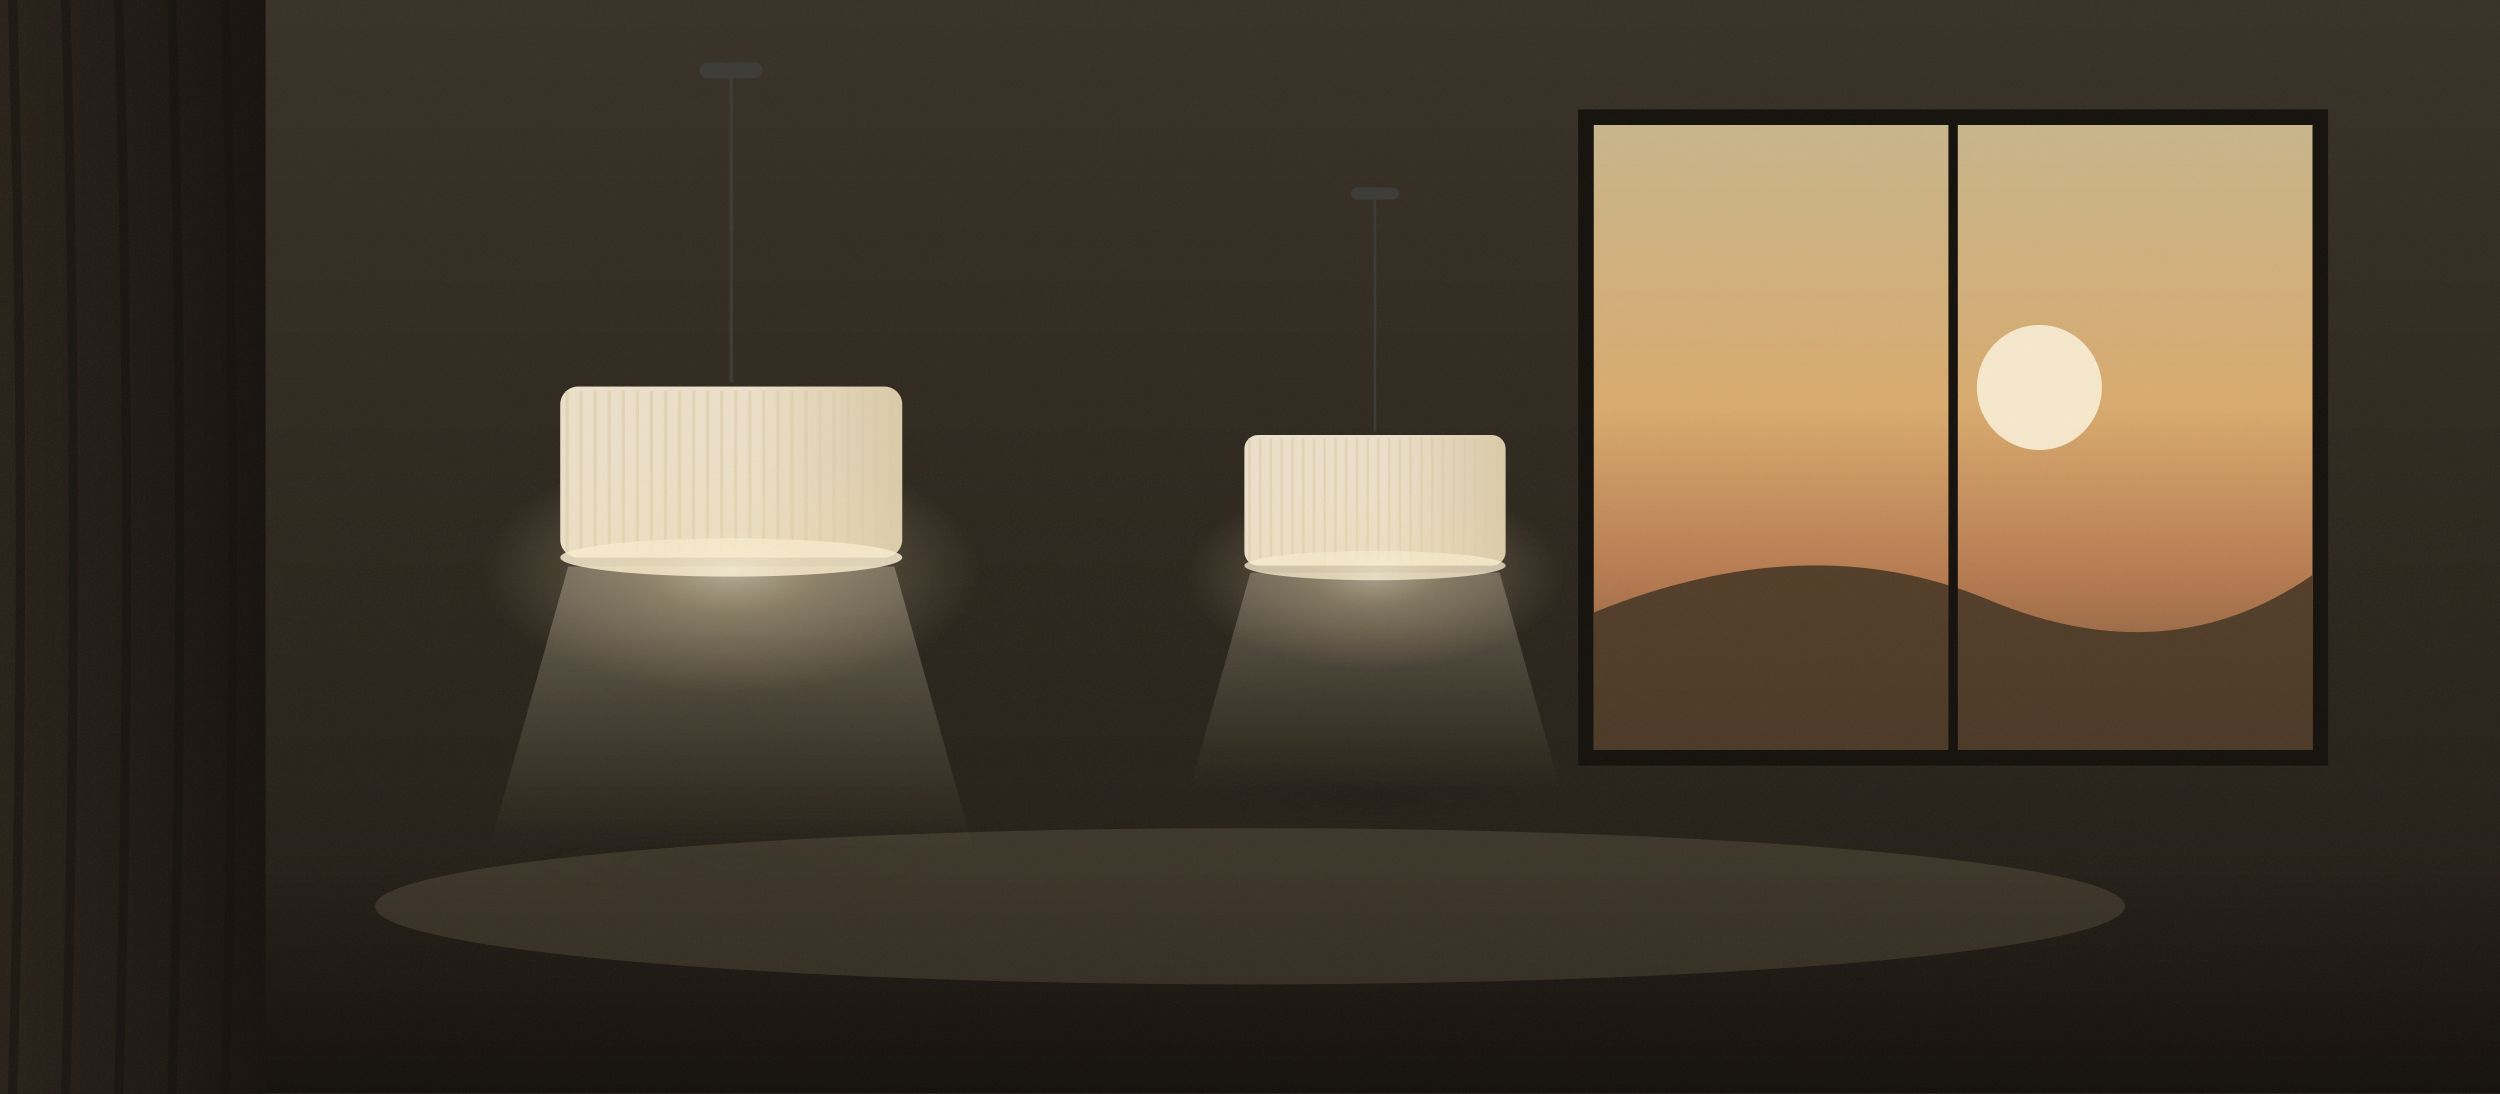
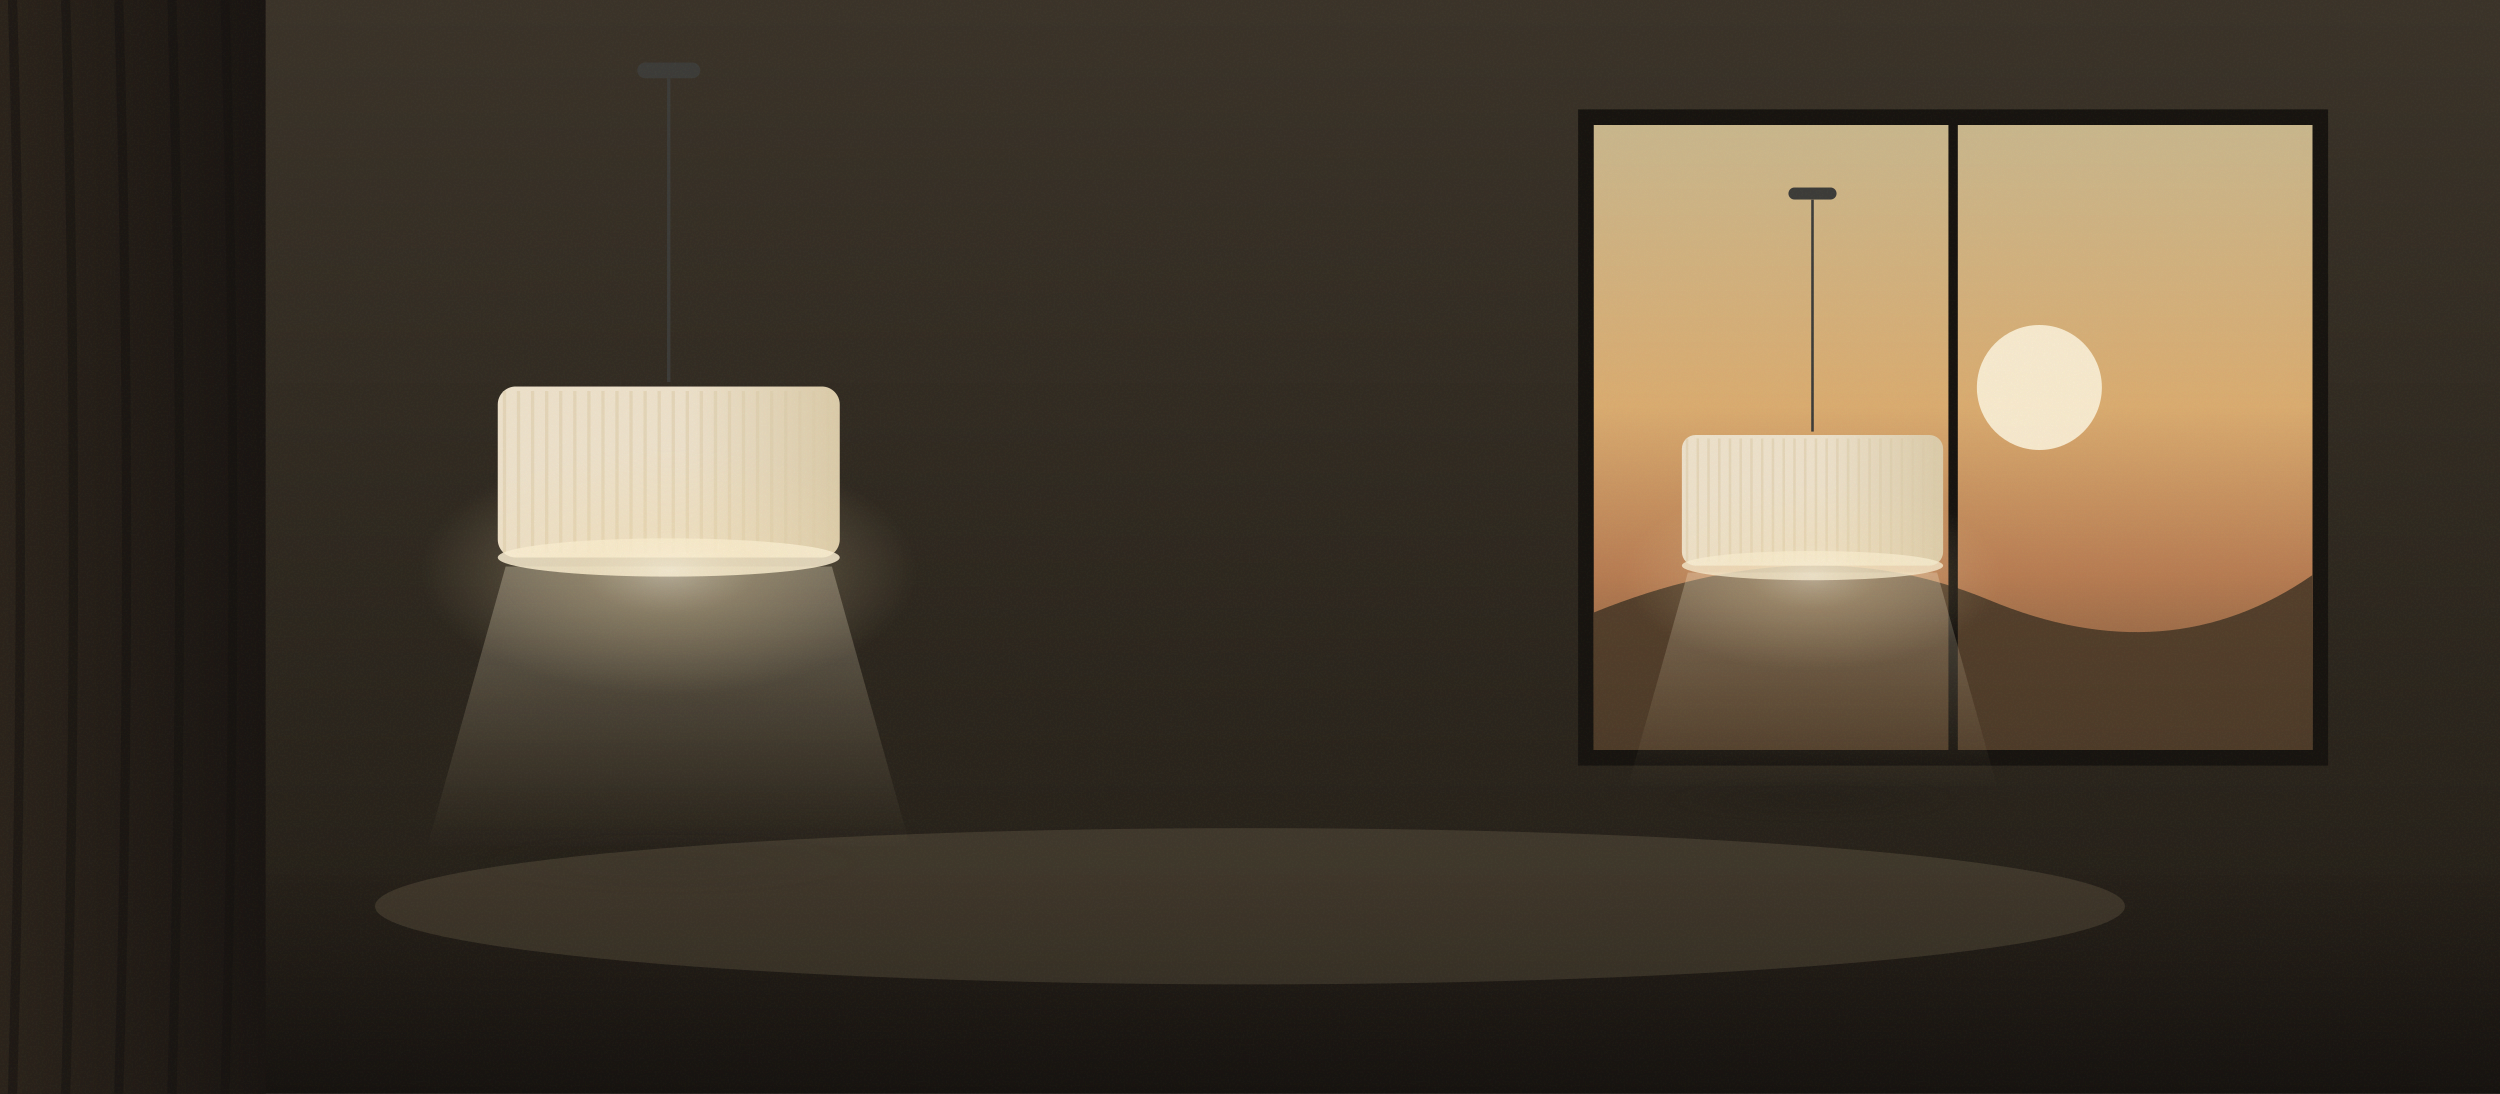
<svg xmlns="http://www.w3.org/2000/svg" viewBox="0 0 1600 700">
  <defs>
    <linearGradient id="dw663" x1="0" y1="0" x2="0" y2="1">
      <stop offset="0" stop-color="#3b342a" />
      <stop offset="0.7" stop-color="#2a251d" />
      <stop offset="1" stop-color="#211d17" />
    </linearGradient>
    <linearGradient id="df664" x1="0" y1="0" x2="0" y2="1">
      <stop offset="0" stop-color="#26211a" />
      <stop offset="1" stop-color="#161310" />
    </linearGradient>
  </defs>
  <rect width="1600" height="700" fill="url(#dw663)" />
  <rect y="560" width="1600" height="140" fill="url(#df664)" />
  <defs>
    <linearGradient id="sk665" x1="0" y1="0" x2="0" y2="1">
      <stop offset="0" stop-color="#cbb98f" />
      <stop offset="0.45" stop-color="#dcae72" />
      <stop offset="0.72" stop-color="#b97e54" />
      <stop offset="1" stop-color="#6e5138" />
    </linearGradient>
  </defs>
  <rect x="1010" y="70" width="480" height="420" fill="#171410" />
  <rect x="1020" y="80" width="460" height="400" fill="url(#sk665)" />
  <circle cx="1305.2" cy="248" r="40" fill="#fdf3da" opacity="0.9" />
  <path d="M1020 392 Q 1158 336 1273 384 T 1480 368 L1480 480 L1020 480 Z" fill="#4a3a28" opacity="0.9" />
  <rect x="1247" y="80" width="6" height="400" fill="#171410" />
  <defs>
    <linearGradient id="ct666" x1="0" y1="0" x2="1" y2="0">
      <stop offset="0" stop-color="#2b241c" />
      <stop offset="1" stop-color="#191512" />
    </linearGradient>
  </defs>
  <rect x="0" y="0" width="170" height="700" fill="url(#ct666)" />
  <path d="M8 0 Q 18 350 8 700" fill="none" stroke="#141210" stroke-width="6" opacity="0.5" />
  <path d="M42 0 Q 52 350 42 700" fill="none" stroke="#141210" stroke-width="6" opacity="0.5" />
  <path d="M76 0 Q 86 350 76 700" fill="none" stroke="#141210" stroke-width="6" opacity="0.5" />
  <path d="M110 0 Q 120 350 110 700" fill="none" stroke="#141210" stroke-width="6" opacity="0.5" />
  <path d="M144 0 Q 154 350 144 700" fill="none" stroke="#141210" stroke-width="6" opacity="0.5" />
-   <g transform="translate(180 40) scale(0.72)">
+   <g transform="translate(140 40) scale(0.72)">
    <defs>
      <linearGradient id="dr667" x1="0" y1="0" x2="1" y2="0">
        <stop offset="0" stop-color="#efe3cd" />
        <stop offset="0.55" stop-color="#efe3cd" />
        <stop offset="1" stop-color="#ddceac" />
      </linearGradient>
    </defs>
    <rect x="372" y="0" width="56" height="14" rx="7" fill="#3d3d3a" />
    <line x1="400" y1="14" x2="400" y2="284" stroke="#3d3d3a" stroke-width="3" />
    <rect x="248" y="288" width="304" height="152" rx="16" fill="url(#dr667)" />
    <line x1="254" y1="292" x2="254" y2="436" stroke="#ddceac" stroke-width="3" opacity="0.55" />
    <line x1="266.5" y1="292" x2="266.5" y2="436" stroke="#ddceac" stroke-width="3" opacity="0.55" />
    <line x1="279" y1="292" x2="279" y2="436" stroke="#ddceac" stroke-width="3" opacity="0.55" />
    <line x1="291.5" y1="292" x2="291.5" y2="436" stroke="#ddceac" stroke-width="3" opacity="0.55" />
    <line x1="304" y1="292" x2="304" y2="436" stroke="#ddceac" stroke-width="3" opacity="0.55" />
    <line x1="316.5" y1="292" x2="316.5" y2="436" stroke="#ddceac" stroke-width="3" opacity="0.55" />
    <line x1="329" y1="292" x2="329" y2="436" stroke="#ddceac" stroke-width="3" opacity="0.55" />
    <line x1="341.5" y1="292" x2="341.5" y2="436" stroke="#ddceac" stroke-width="3" opacity="0.55" />
    <line x1="354" y1="292" x2="354" y2="436" stroke="#ddceac" stroke-width="3" opacity="0.55" />
    <line x1="366.5" y1="292" x2="366.5" y2="436" stroke="#ddceac" stroke-width="3" opacity="0.55" />
    <line x1="379" y1="292" x2="379" y2="436" stroke="#ddceac" stroke-width="3" opacity="0.55" />
    <line x1="391.5" y1="292" x2="391.5" y2="436" stroke="#ddceac" stroke-width="3" opacity="0.55" />
    <line x1="404" y1="292" x2="404" y2="436" stroke="#ddceac" stroke-width="3" opacity="0.55" />
    <line x1="416.5" y1="292" x2="416.5" y2="436" stroke="#ddceac" stroke-width="3" opacity="0.55" />
    <line x1="429" y1="292" x2="429" y2="436" stroke="#ddceac" stroke-width="3" opacity="0.55" />
    <line x1="441.5" y1="292" x2="441.5" y2="436" stroke="#ddceac" stroke-width="3" opacity="0.55" />
    <line x1="454" y1="292" x2="454" y2="436" stroke="#ddceac" stroke-width="3" opacity="0.55" />
    <line x1="466.5" y1="292" x2="466.5" y2="436" stroke="#ddceac" stroke-width="3" opacity="0.55" />
    <line x1="479" y1="292" x2="479" y2="436" stroke="#ddceac" stroke-width="3" opacity="0.55" />
    <line x1="491.5" y1="292" x2="491.5" y2="436" stroke="#ddceac" stroke-width="3" opacity="0.55" />
    <line x1="504" y1="292" x2="504" y2="436" stroke="#ddceac" stroke-width="3" opacity="0.55" />
    <line x1="516.5" y1="292" x2="516.5" y2="436" stroke="#ddceac" stroke-width="3" opacity="0.55" />
    <line x1="529" y1="292" x2="529" y2="436" stroke="#ddceac" stroke-width="3" opacity="0.55" />
    <line x1="541.5" y1="292" x2="541.5" y2="436" stroke="#ddceac" stroke-width="3" opacity="0.55" />
    <ellipse cx="400" cy="440" rx="152" ry="17" fill="#fdf3da" opacity="0.85" />
    <defs>
      <linearGradient id="cn668" x1="0" y1="0" x2="0" y2="1">
        <stop offset="0" stop-color="#fdf3da" stop-opacity="0.3" />
        <stop offset="1" stop-color="#f3ddab" stop-opacity="0" />
      </linearGradient>
    </defs>
    <path d="M 255 448 L 545 448 L 615 698 L 185 698 Z" fill="url(#cn668)" />
    <defs>
      <radialGradient id="gl669">
        <stop offset="0" stop-color="#fdf3da" stop-opacity="0.522" />
        <stop offset="0.35" stop-color="#f3ddab" stop-opacity="0.275" />
        <stop offset="1" stop-color="#f3ddab" stop-opacity="0" />
      </radialGradient>
    </defs>
    <ellipse cx="400" cy="452" rx="220" ry="110" fill="url(#gl669)" />
    <defs>
      <radialGradient id="sh670">
        <stop offset="0" stop-color="#141413" stop-opacity="0.15" />
        <stop offset="1" stop-color="#141413" stop-opacity="0" />
      </radialGradient>
    </defs>
    <ellipse cx="400" cy="712" rx="190" ry="30.4" fill="url(#sh670)" />
  </g>
-   <g transform="translate(660 120) scale(0.55)">
+   <g transform="translate(940 120) scale(0.55)">
    <defs>
      <linearGradient id="dr671" x1="0" y1="0" x2="1" y2="0">
        <stop offset="0" stop-color="#efe3cd" />
        <stop offset="0.55" stop-color="#efe3cd" />
        <stop offset="1" stop-color="#ddceac" />
      </linearGradient>
    </defs>
    <rect x="372" y="0" width="56" height="14" rx="7" fill="#3d3d3a" />
    <line x1="400" y1="14" x2="400" y2="284" stroke="#3d3d3a" stroke-width="3" />
    <rect x="248" y="288" width="304" height="152" rx="16" fill="url(#dr671)" />
    <line x1="254" y1="292" x2="254" y2="436" stroke="#ddceac" stroke-width="3" opacity="0.55" />
    <line x1="266.5" y1="292" x2="266.5" y2="436" stroke="#ddceac" stroke-width="3" opacity="0.55" />
    <line x1="279" y1="292" x2="279" y2="436" stroke="#ddceac" stroke-width="3" opacity="0.55" />
    <line x1="291.5" y1="292" x2="291.5" y2="436" stroke="#ddceac" stroke-width="3" opacity="0.55" />
    <line x1="304" y1="292" x2="304" y2="436" stroke="#ddceac" stroke-width="3" opacity="0.55" />
    <line x1="316.5" y1="292" x2="316.5" y2="436" stroke="#ddceac" stroke-width="3" opacity="0.55" />
    <line x1="329" y1="292" x2="329" y2="436" stroke="#ddceac" stroke-width="3" opacity="0.55" />
    <line x1="341.5" y1="292" x2="341.5" y2="436" stroke="#ddceac" stroke-width="3" opacity="0.55" />
    <line x1="354" y1="292" x2="354" y2="436" stroke="#ddceac" stroke-width="3" opacity="0.55" />
    <line x1="366.5" y1="292" x2="366.5" y2="436" stroke="#ddceac" stroke-width="3" opacity="0.55" />
    <line x1="379" y1="292" x2="379" y2="436" stroke="#ddceac" stroke-width="3" opacity="0.55" />
    <line x1="391.5" y1="292" x2="391.5" y2="436" stroke="#ddceac" stroke-width="3" opacity="0.55" />
    <line x1="404" y1="292" x2="404" y2="436" stroke="#ddceac" stroke-width="3" opacity="0.55" />
    <line x1="416.5" y1="292" x2="416.5" y2="436" stroke="#ddceac" stroke-width="3" opacity="0.55" />
    <line x1="429" y1="292" x2="429" y2="436" stroke="#ddceac" stroke-width="3" opacity="0.55" />
    <line x1="441.5" y1="292" x2="441.5" y2="436" stroke="#ddceac" stroke-width="3" opacity="0.55" />
    <line x1="454" y1="292" x2="454" y2="436" stroke="#ddceac" stroke-width="3" opacity="0.55" />
    <line x1="466.5" y1="292" x2="466.5" y2="436" stroke="#ddceac" stroke-width="3" opacity="0.55" />
    <line x1="479" y1="292" x2="479" y2="436" stroke="#ddceac" stroke-width="3" opacity="0.55" />
    <line x1="491.5" y1="292" x2="491.5" y2="436" stroke="#ddceac" stroke-width="3" opacity="0.55" />
    <line x1="504" y1="292" x2="504" y2="436" stroke="#ddceac" stroke-width="3" opacity="0.55" />
    <line x1="516.5" y1="292" x2="516.5" y2="436" stroke="#ddceac" stroke-width="3" opacity="0.55" />
    <line x1="529" y1="292" x2="529" y2="436" stroke="#ddceac" stroke-width="3" opacity="0.55" />
    <line x1="541.5" y1="292" x2="541.5" y2="436" stroke="#ddceac" stroke-width="3" opacity="0.55" />
    <ellipse cx="400" cy="440" rx="152" ry="17" fill="#fdf3da" opacity="0.765" />
    <defs>
      <linearGradient id="cn672" x1="0" y1="0" x2="0" y2="1">
        <stop offset="0" stop-color="#fdf3da" stop-opacity="0.27" />
        <stop offset="1" stop-color="#f3ddab" stop-opacity="0" />
      </linearGradient>
    </defs>
    <path d="M 255 448 L 545 448 L 615 698 L 185 698 Z" fill="url(#cn672)" />
    <defs>
      <radialGradient id="gl673">
        <stop offset="0" stop-color="#fdf3da" stop-opacity="0.47" />
        <stop offset="0.35" stop-color="#f3ddab" stop-opacity="0.248" />
        <stop offset="1" stop-color="#f3ddab" stop-opacity="0" />
      </radialGradient>
    </defs>
    <ellipse cx="400" cy="452" rx="220" ry="110" fill="url(#gl673)" />
    <defs>
      <radialGradient id="sh674">
        <stop offset="0" stop-color="#141413" stop-opacity="0.15" />
        <stop offset="1" stop-color="#141413" stop-opacity="0" />
      </radialGradient>
    </defs>
    <ellipse cx="400" cy="712" rx="190" ry="30.4" fill="url(#sh674)" />
  </g>
  <ellipse cx="800" cy="580" rx="560" ry="50" fill="#f3ddab" opacity="0.12" />
  <filter id="nz675">
    <feTurbulence type="fractalNoise" baseFrequency="0.8" numOctaves="2" stitchTiles="stitch" />
    <feColorMatrix type="matrix" values="0 0 0 0 0.08 0 0 0 0 0.07 0 0 0 0 0.06 0 0 0 0.05 0" />
  </filter>
  <rect width="1600" height="700" filter="url(#nz675)" />
</svg>
